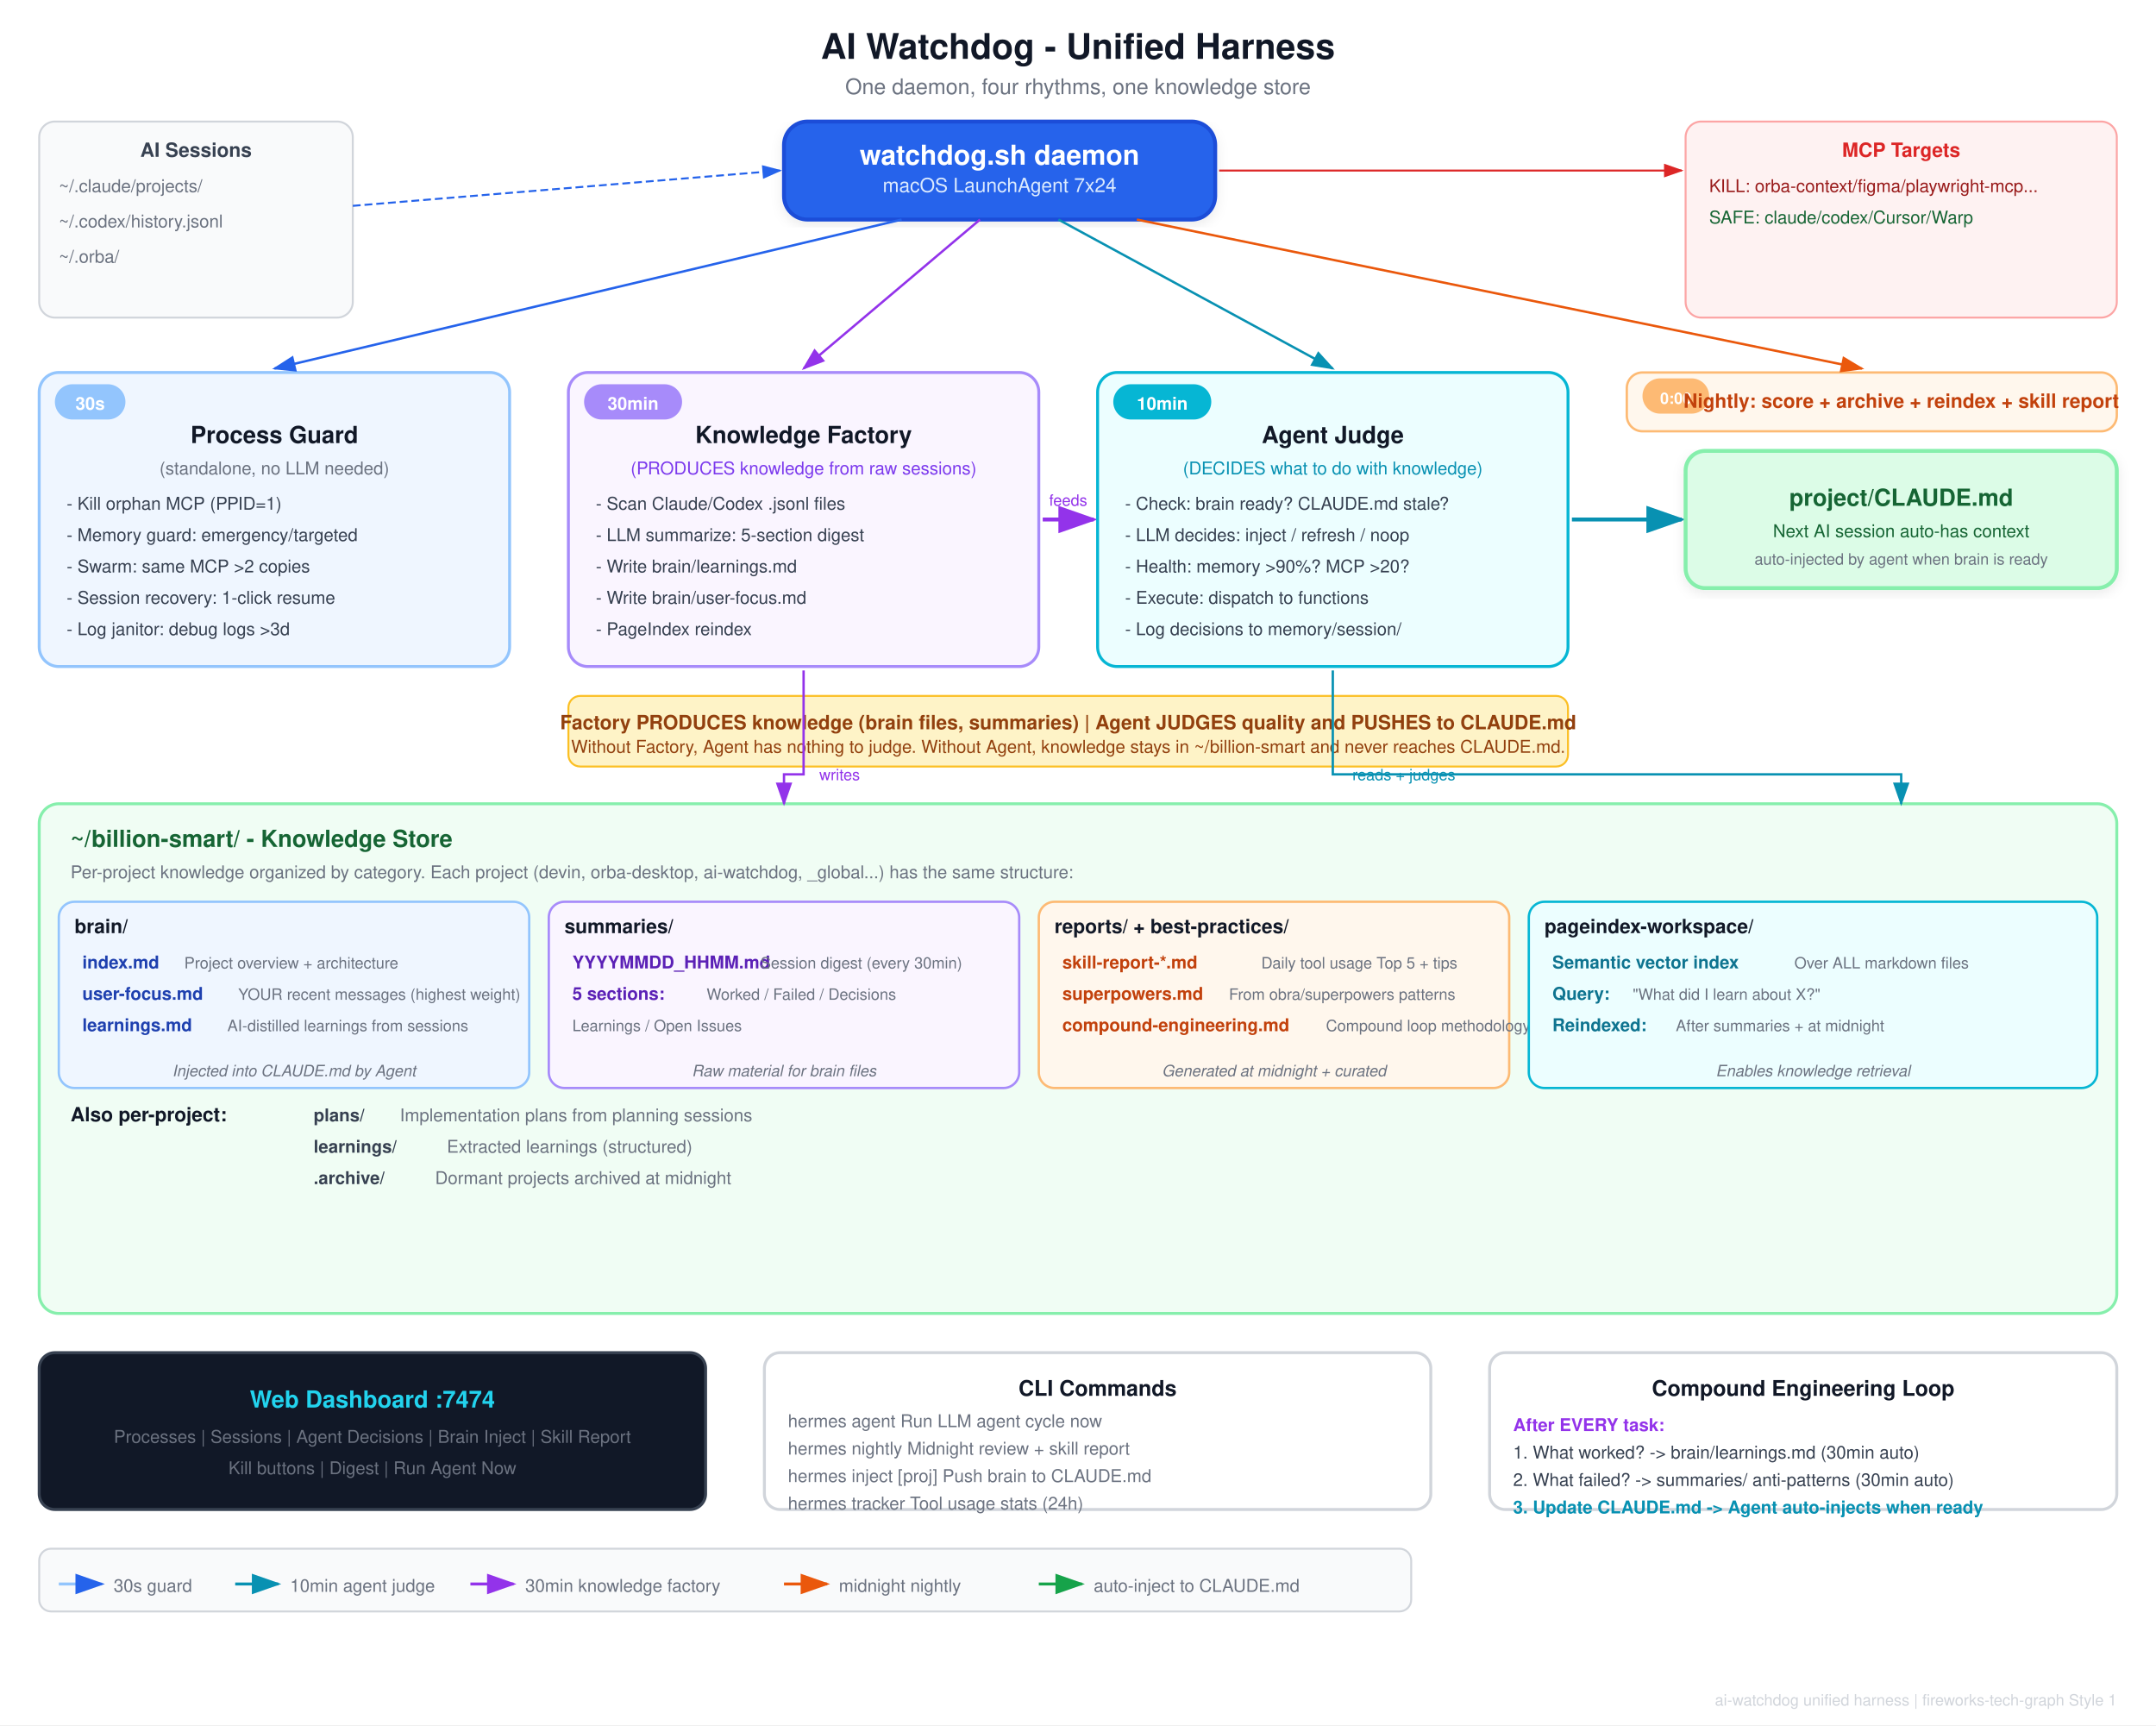
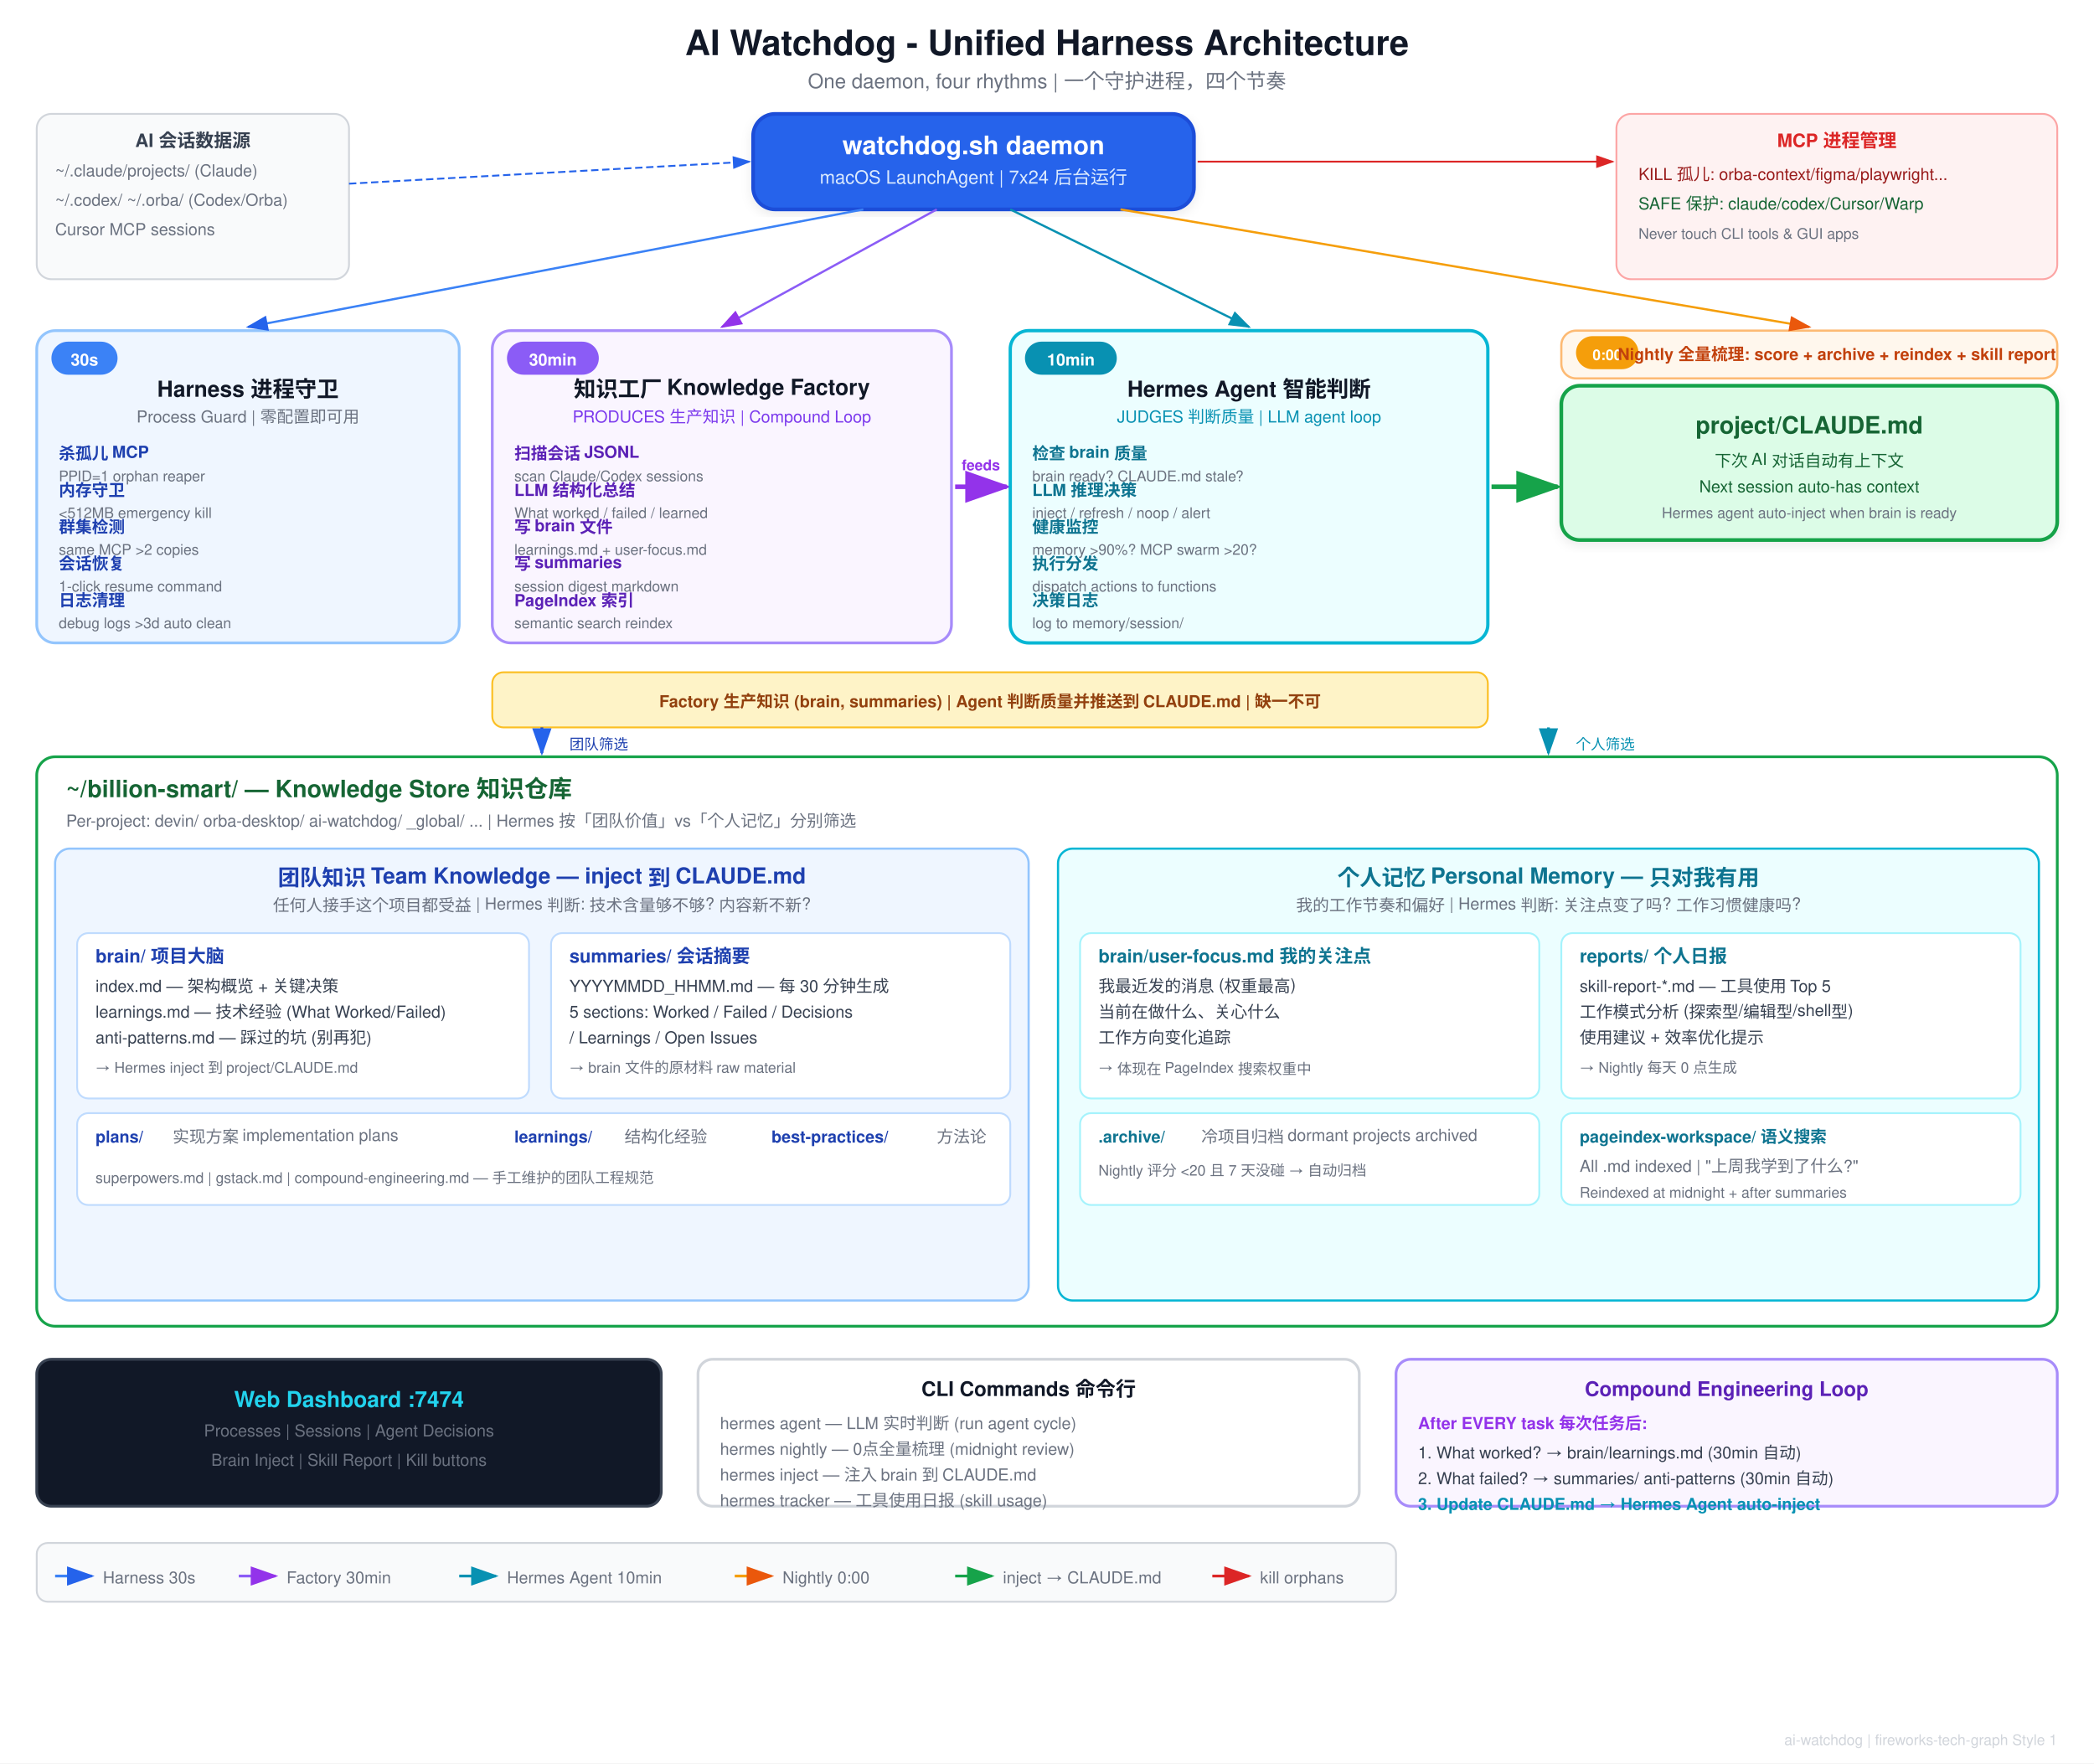
- <svg xmlns="http://www.w3.org/2000/svg" viewBox="0 0 1100 880" width="1100" height="880">
+ <svg xmlns="http://www.w3.org/2000/svg" viewBox="0 0 1140 960" width="1140" height="960">
  <style>text{font-family:"Helvetica Neue",Helvetica,Arial,"PingFang SC","Microsoft YaHei",sans-serif}</style>
  <defs>
    <marker id="ab" markerWidth="10" markerHeight="7" refX="9" refY="3.5" orient="auto">
      <polygon points="0 0,10 3.5,0 7" fill="#2563eb" />
    </marker>
    <marker id="ag" markerWidth="10" markerHeight="7" refX="9" refY="3.5" orient="auto">
      <polygon points="0 0,10 3.5,0 7" fill="#16a34a" />
    </marker>
    <marker id="ao" markerWidth="10" markerHeight="7" refX="9" refY="3.5" orient="auto">
      <polygon points="0 0,10 3.5,0 7" fill="#ea580c" />
    </marker>
    <marker id="ap" markerWidth="10" markerHeight="7" refX="9" refY="3.5" orient="auto">
      <polygon points="0 0,10 3.5,0 7" fill="#9333ea" />
    </marker>
    <marker id="ar" markerWidth="10" markerHeight="7" refX="9" refY="3.5" orient="auto">
      <polygon points="0 0,10 3.5,0 7" fill="#dc2626" />
    </marker>
    <marker id="ay" markerWidth="10" markerHeight="7" refX="9" refY="3.5" orient="auto">
      <polygon points="0 0,10 3.5,0 7" fill="#6b7280" />
    </marker>
    <marker id="at" markerWidth="10" markerHeight="7" refX="9" refY="3.5" orient="auto">
      <polygon points="0 0,10 3.5,0 7" fill="#0891b2" />
    </marker>
    <filter id="sh" x="-4%" y="-4%" width="108%" height="112%">
      <feDropShadow dx="0" dy="2" stdDeviation="3" flood-opacity="0.08" />
    </filter>
  </defs>
-   <rect width="1100" height="880" fill="#ffffff" />
-   <text x="550" y="30" text-anchor="middle" fill="#111827" font-size="18" font-weight="600">AI Watchdog - Unified Harness</text>
-   <text x="550" y="48" text-anchor="middle" fill="#6b7280" font-size="11">One daemon, four rhythms, one knowledge store</text>
-   <rect x="400" y="62" width="220" height="50" rx="12" fill="#2563eb" stroke="#1d4ed8" stroke-width="2" filter="url(#sh)" />
-   <text x="510" y="84" text-anchor="middle" fill="#fff" font-size="14" font-weight="600">watchdog.sh daemon</text>
-   <text x="510" y="98" text-anchor="middle" fill="#dbeafe" font-size="10">macOS LaunchAgent 7x24</text>
-   <rect x="20" y="62" width="160" height="100" rx="8" fill="#f9fafb" stroke="#d1d5db" stroke-width="1" />
-   <text x="100" y="80" text-anchor="middle" fill="#374151" font-size="10" font-weight="600">AI Sessions</text>
-   <text x="30" y="98" fill="#6b7280" font-size="9">~/.claude/projects/</text>
-   <text x="30" y="116" fill="#6b7280" font-size="9">~/.codex/history.jsonl</text>
-   <text x="30" y="134" fill="#6b7280" font-size="9">~/.orba/</text>
-   <line x1="180" y1="105" x2="398" y2="87" stroke="#2563eb" stroke-width="1" stroke-dasharray="4,2" marker-end="url(#ab)" />
-   <rect x="860" y="62" width="220" height="100" rx="8" fill="#fef2f2" stroke="#fca5a5" stroke-width="1" />
-   <text x="970" y="80" text-anchor="middle" fill="#dc2626" font-size="10" font-weight="600">MCP Targets</text>
-   <text x="872" y="98" fill="#991b1b" font-size="9">KILL: orba-context/figma/playwright-mcp...</text>
-   <text x="872" y="114" fill="#166534" font-size="9">SAFE: claude/codex/Cursor/Warp</text>
-   <line x1="622" y1="87" x2="858" y2="87" stroke="#dc2626" stroke-width="1" marker-end="url(#ar)" />
-   <rect x="20" y="190" width="240" height="150" rx="10" fill="#eff6ff" stroke="#93c5fd" stroke-width="1.5" />
-   <rect x="28" y="196" width="36" height="18" rx="9" fill="#93c5fd" />
-   <text x="46" y="209" text-anchor="middle" fill="#fff" font-size="9" font-weight="600">30s</text>
-   <text x="140" y="226" text-anchor="middle" fill="#111827" font-size="12" font-weight="600">Process Guard</text>
-   <text x="140" y="242" text-anchor="middle" fill="#6b7280" font-size="9">(standalone, no LLM needed)</text>
-   <text x="34" y="260" fill="#374151" font-size="9">- Kill orphan MCP (PPID=1)</text>
-   <text x="34" y="276" fill="#374151" font-size="9">- Memory guard: emergency/targeted</text>
-   <text x="34" y="292" fill="#374151" font-size="9">- Swarm: same MCP &gt;2 copies</text>
-   <text x="34" y="308" fill="#374151" font-size="9">- Session recovery: 1-click resume</text>
-   <text x="34" y="324" fill="#374151" font-size="9">- Log janitor: debug logs &gt;3d</text>
-   <rect x="290" y="190" width="240" height="150" rx="10" fill="#faf5ff" stroke="#a78bfa" stroke-width="1.5" />
-   <rect x="298" y="196" width="50" height="18" rx="9" fill="#a78bfa" />
-   <text x="323" y="209" text-anchor="middle" fill="#fff" font-size="9" font-weight="600">30min</text>
-   <text x="410" y="226" text-anchor="middle" fill="#111827" font-size="12" font-weight="600">Knowledge Factory</text>
-   <text x="410" y="242" text-anchor="middle" fill="#7c3aed" font-size="9">(PRODUCES knowledge from raw sessions)</text>
-   <text x="304" y="260" fill="#374151" font-size="9">- Scan Claude/Codex .jsonl files</text>
-   <text x="304" y="276" fill="#374151" font-size="9">- LLM summarize: 5-section digest</text>
-   <text x="304" y="292" fill="#374151" font-size="9">- Write brain/learnings.md</text>
-   <text x="304" y="308" fill="#374151" font-size="9">- Write brain/user-focus.md</text>
-   <text x="304" y="324" fill="#374151" font-size="9">- PageIndex reindex</text>
-   <line x1="532" y1="265" x2="558" y2="265" stroke="#9333ea" stroke-width="2" marker-end="url(#ap)" />
-   <text x="545" y="258" text-anchor="middle" fill="#9333ea" font-size="8">feeds</text>
-   <rect x="560" y="190" width="240" height="150" rx="10" fill="#ecfeff" stroke="#06b6d4" stroke-width="1.5" />
-   <rect x="568" y="196" width="50" height="18" rx="9" fill="#06b6d4" />
-   <text x="593" y="209" text-anchor="middle" fill="#fff" font-size="9" font-weight="600">10min</text>
-   <text x="680" y="226" text-anchor="middle" fill="#111827" font-size="12" font-weight="600">Agent Judge</text>
-   <text x="680" y="242" text-anchor="middle" fill="#0891b2" font-size="9">(DECIDES what to do with knowledge)</text>
-   <text x="574" y="260" fill="#374151" font-size="9">- Check: brain ready? CLAUDE.md stale?</text>
-   <text x="574" y="276" fill="#374151" font-size="9">- LLM decides: inject / refresh / noop</text>
-   <text x="574" y="292" fill="#374151" font-size="9">- Health: memory &gt;90%? MCP &gt;20?</text>
-   <text x="574" y="308" fill="#374151" font-size="9">- Execute: dispatch to functions</text>
-   <text x="574" y="324" fill="#374151" font-size="9">- Log decisions to memory/session/</text>
-   <line x1="802" y1="265" x2="858" y2="265" stroke="#0891b2" stroke-width="2" marker-end="url(#at)" />
-   <rect x="860" y="230" width="220" height="70" rx="10" fill="#dcfce7" stroke="#86efac" stroke-width="2" filter="url(#sh)" />
-   <text x="970" y="258" text-anchor="middle" fill="#166534" font-size="12" font-weight="600">project/CLAUDE.md</text>
-   <text x="970" y="274" text-anchor="middle" fill="#166534" font-size="9">Next AI session auto-has context</text>
-   <text x="970" y="288" text-anchor="middle" fill="#6b7280" font-size="8">auto-injected by agent when brain is ready</text>
-   <rect x="830" y="190" width="250" height="30" rx="8" fill="#fff7ed" stroke="#fdba74" stroke-width="1.2" />
-   <rect x="838" y="193" width="34" height="18" rx="9" fill="#fdba74" />
-   <text x="855" y="206" text-anchor="middle" fill="#fff" font-size="8" font-weight="600">0:00</text>
-   <text x="970" y="208" text-anchor="middle" fill="#c2410c" font-size="10" font-weight="600">Nightly: score + archive + reindex + skill report</text>
-   <line x1="460" y1="112" x2="140" y2="188" stroke="#2563eb" stroke-width="1.2" marker-end="url(#ab)" />
-   <line x1="500" y1="112" x2="410" y2="188" stroke="#9333ea" stroke-width="1.2" marker-end="url(#ap)" />
-   <line x1="540" y1="112" x2="680" y2="188" stroke="#0891b2" stroke-width="1.2" marker-end="url(#at)" />
-   <line x1="580" y1="112" x2="950" y2="188" stroke="#ea580c" stroke-width="1.2" marker-end="url(#ao)" />
-   <rect x="290" y="355" width="510" height="36" rx="6" fill="#fef3c7" stroke="#fbbf24" stroke-width="1" />
-   <text x="545" y="372" text-anchor="middle" fill="#92400e" font-size="10" font-weight="600">Factory PRODUCES knowledge (brain files, summaries) | Agent JUDGES quality and PUSHES to CLAUDE.md</text>
-   <text x="545" y="384" text-anchor="middle" fill="#92400e" font-size="9">Without Factory, Agent has nothing to judge. Without Agent, knowledge stays in ~/billion-smart and never reaches CLAUDE.md.</text>
-   <rect x="20" y="410" width="1060" height="260" rx="10" fill="#f0fdf4" stroke="#86efac" stroke-width="1.5" />
-   <text x="36" y="432" fill="#166534" font-size="12" font-weight="600">~/billion-smart/ - Knowledge Store</text>
-   <text x="36" y="448" fill="#6b7280" font-size="9">Per-project knowledge organized by category. Each project (devin, orba-desktop, ai-watchdog, _global...) has the same structure:</text>
-   <rect x="30" y="460" width="240" height="95" rx="8" fill="#eff6ff" stroke="#93c5fd" stroke-width="1.2" />
-   <text x="38" y="476" fill="#111827" font-size="10" font-weight="600">brain/</text>
-   <text x="42" y="494" fill="#1e40af" font-size="9" font-weight="600">index.md</text>
-   <text x="94.0" y="494" fill="#6b7280" font-size="8">Project overview + architecture</text>
-   <text x="42" y="510" fill="#1e40af" font-size="9" font-weight="600">user-focus.md</text>
-   <text x="121.5" y="510" fill="#6b7280" font-size="8">YOUR recent messages (highest weight)</text>
-   <text x="42" y="526" fill="#1e40af" font-size="9" font-weight="600">learnings.md</text>
-   <text x="116.0" y="526" fill="#6b7280" font-size="8">AI-distilled learnings from sessions</text>
-   <text x="150" y="549" text-anchor="middle" fill="#6b7280" font-size="8" font-style="italic">Injected into CLAUDE.md by Agent</text>
-   <rect x="280" y="460" width="240" height="95" rx="8" fill="#faf5ff" stroke="#a78bfa" stroke-width="1.2" />
-   <text x="288" y="476" fill="#111827" font-size="10" font-weight="600">summaries/</text>
-   <text x="292" y="494" fill="#5b21b6" font-size="9" font-weight="600">YYYYMMDD_HHMM.md</text>
-   <text x="388.0" y="494" fill="#6b7280" font-size="8">Session digest (every 30min)</text>
-   <text x="292" y="510" fill="#5b21b6" font-size="9" font-weight="600">5 sections:</text>
-   <text x="360.5" y="510" fill="#6b7280" font-size="8">Worked / Failed / Decisions</text>
-   <text x="292" y="526" fill="#6b7280" font-size="8">Learnings / Open Issues</text>
-   <text x="400" y="549" text-anchor="middle" fill="#6b7280" font-size="8" font-style="italic">Raw material for brain files</text>
-   <rect x="530" y="460" width="240" height="95" rx="8" fill="#fff7ed" stroke="#fdba74" stroke-width="1.2" />
-   <text x="538" y="476" fill="#111827" font-size="10" font-weight="600">reports/ + best-practices/</text>
-   <text x="542" y="494" fill="#c2410c" font-size="9" font-weight="600">skill-report-*.md</text>
-   <text x="643.5" y="494" fill="#6b7280" font-size="8">Daily tool usage Top 5 + tips</text>
-   <text x="542" y="510" fill="#c2410c" font-size="9" font-weight="600">superpowers.md</text>
-   <text x="627.0" y="510" fill="#6b7280" font-size="8">From obra/superpowers patterns</text>
-   <text x="542" y="526" fill="#c2410c" font-size="9" font-weight="600">compound-engineering.md</text>
-   <text x="676.5" y="526" fill="#6b7280" font-size="8">Compound loop methodology</text>
-   <text x="650" y="549" text-anchor="middle" fill="#6b7280" font-size="8" font-style="italic">Generated at midnight + curated</text>
-   <rect x="780" y="460" width="290" height="95" rx="8" fill="#ecfeff" stroke="#06b6d4" stroke-width="1.2" />
-   <text x="788" y="476" fill="#111827" font-size="10" font-weight="600">pageindex-workspace/</text>
-   <text x="792" y="494" fill="#0e7490" font-size="9" font-weight="600">Semantic vector index</text>
-   <text x="915.5" y="494" fill="#6b7280" font-size="8">Over ALL markdown files</text>
-   <text x="792" y="510" fill="#0e7490" font-size="9" font-weight="600">Query:</text>
-   <text x="833.0" y="510" fill="#6b7280" font-size="8">"What did I learn about X?"</text>
-   <text x="792" y="526" fill="#0e7490" font-size="9" font-weight="600">Reindexed:</text>
-   <text x="855.0" y="526" fill="#6b7280" font-size="8">After summaries + at midnight</text>
-   <text x="925" y="549" text-anchor="middle" fill="#6b7280" font-size="8" font-style="italic">Enables knowledge retrieval</text>
-   <text x="36" y="572" fill="#111827" font-size="10" font-weight="600">Also per-project:</text>
-   <text x="160" y="572" fill="#374151" font-size="9" font-weight="600">plans/</text>
-   <text x="204" y="572" fill="#6b7280" font-size="9">Implementation plans from planning sessions</text>
-   <text x="160" y="588" fill="#374151" font-size="9" font-weight="600">learnings/</text>
-   <text x="228" y="588" fill="#6b7280" font-size="9">Extracted learnings (structured)</text>
-   <text x="160" y="604" fill="#374151" font-size="9" font-weight="600">.archive/</text>
-   <text x="222" y="604" fill="#6b7280" font-size="9">Dormant projects archived at midnight</text>
-   <path d="M 410,342 L 410,395 L 400,395 L 400,410" fill="none" stroke="#9333ea" stroke-width="1.2" marker-end="url(#ap)" />
-   <text x="418" y="398" fill="#9333ea" font-size="8">writes</text>
-   <path d="M 680,342 L 680,395 L 970,395 L 970,410" fill="none" stroke="#0891b2" stroke-width="1.2" marker-end="url(#at)" />
-   <text x="690" y="398" fill="#0891b2" font-size="8">reads + judges</text>
-   <rect x="20" y="690" width="340" height="80" rx="8" fill="#111827" stroke="#374151" stroke-width="1.5" />
-   <text x="190" y="718" text-anchor="middle" fill="#22d3ee" font-size="12" font-weight="600">Web Dashboard :7474</text>
-   <text x="190" y="736" text-anchor="middle" fill="#6b7280" font-size="9">Processes | Sessions | Agent Decisions | Brain Inject | Skill Report</text>
-   <text x="190" y="752" text-anchor="middle" fill="#6b7280" font-size="9">Kill buttons | Digest | Run Agent Now</text>
-   <rect x="390" y="690" width="340" height="80" rx="8" fill="#fff" stroke="#d1d5db" stroke-width="1.5" />
-   <text x="560" y="712" text-anchor="middle" fill="#111827" font-size="11" font-weight="600">CLI Commands</text>
-   <text x="402" y="728" fill="#6b7280" font-size="9">hermes agent  Run LLM agent cycle now</text>
-   <text x="402" y="742" fill="#6b7280" font-size="9">hermes nightly  Midnight review + skill report</text>
-   <text x="402" y="756" fill="#6b7280" font-size="9">hermes inject [proj]  Push brain to CLAUDE.md</text>
-   <text x="402" y="770" fill="#6b7280" font-size="9">hermes tracker  Tool usage stats (24h)</text>
-   <rect x="760" y="690" width="320" height="80" rx="8" fill="#fff" stroke="#d1d5db" stroke-width="1.5" />
-   <text x="920" y="712" text-anchor="middle" fill="#111827" font-size="11" font-weight="600">Compound Engineering Loop</text>
-   <text x="772" y="730" fill="#9333ea" font-size="9" font-weight="600">After EVERY task:</text>
-   <text x="772" y="744" fill="#374151" font-size="9">1. What worked? -&gt; brain/learnings.md (30min auto)</text>
-   <text x="772" y="758" fill="#374151" font-size="9">2. What failed? -&gt; summaries/ anti-patterns (30min auto)</text>
-   <text x="772" y="772" fill="#0891b2" font-size="9" font-weight="600">3. Update CLAUDE.md -&gt; Agent auto-injects when ready</text>
-   <rect x="20" y="790" width="700" height="32" rx="6" fill="#f9fafb" stroke="#d1d5db" stroke-width="1" />
-   <line x1="30" y1="808" x2="52" y2="808" stroke="#93c5fd" stroke-width="1.5" marker-end="url(#ab)" />
-   <text x="58" y="812" fill="#6b7280" font-size="9">30s guard</text>
-   <line x1="120" y1="808" x2="142" y2="808" stroke="#0891b2" stroke-width="1.5" marker-end="url(#at)" />
-   <text x="148" y="812" fill="#6b7280" font-size="9">10min agent judge</text>
-   <line x1="240" y1="808" x2="262" y2="808" stroke="#9333ea" stroke-width="1.5" marker-end="url(#ap)" />
-   <text x="268" y="812" fill="#6b7280" font-size="9">30min knowledge factory</text>
-   <line x1="400" y1="808" x2="422" y2="808" stroke="#ea580c" stroke-width="1.5" marker-end="url(#ao)" />
-   <text x="428" y="812" fill="#6b7280" font-size="9">midnight nightly</text>
-   <line x1="530" y1="808" x2="552" y2="808" stroke="#16a34a" stroke-width="1.5" marker-end="url(#ag)" />
-   <text x="558" y="812" fill="#6b7280" font-size="9">auto-inject to CLAUDE.md</text>
-   <text x="1080" y="870" text-anchor="end" fill="#d1d5db" font-size="8">ai-watchdog unified harness | fireworks-tech-graph Style 1</text>
+   <rect width="1140" height="960" fill="#ffffff" />
+   <text x="570" y="30" text-anchor="middle" fill="#111827" font-size="19" font-weight="600">AI Watchdog - Unified Harness Architecture</text>
+   <text x="570" y="48" text-anchor="middle" fill="#6b7280" font-size="11">One daemon, four rhythms | 一个守护进程，四个节奏</text>
+   <rect x="410" y="62" width="240" height="52" rx="12" fill="#2563eb" stroke="#1d4ed8" stroke-width="2" filter="url(#sh)" />
+   <text x="530" y="84" text-anchor="middle" fill="#fff" font-size="14" font-weight="600">watchdog.sh daemon</text>
+   <text x="530" y="100" text-anchor="middle" fill="#dbeafe" font-size="10">macOS LaunchAgent | 7x24 后台运行</text>
+   <rect x="20" y="62" width="170" height="90" rx="8" fill="#f9fafb" stroke="#d1d5db" stroke-width="1" />
+   <text x="105" y="80" text-anchor="middle" fill="#374151" font-size="10" font-weight="600">AI 会话数据源</text>
+   <text x="30" y="96" fill="#6b7280" font-size="9">~/.claude/projects/ (Claude)</text>
+   <text x="30" y="112" fill="#6b7280" font-size="9">~/.codex/  ~/.orba/ (Codex/Orba)</text>
+   <text x="30" y="128" fill="#6b7280" font-size="9">Cursor MCP sessions</text>
+   <line x1="190" y1="100" x2="408" y2="88" stroke="#2563eb" stroke-width="1" stroke-dasharray="4,2" marker-end="url(#ab)" />
+   <rect x="880" y="62" width="240" height="90" rx="8" fill="#fef2f2" stroke="#fca5a5" stroke-width="1" />
+   <text x="1000" y="80" text-anchor="middle" fill="#dc2626" font-size="10" font-weight="600">MCP 进程管理</text>
+   <text x="892" y="98" fill="#991b1b" font-size="9">KILL 孤儿: orba-context/figma/playwright...</text>
+   <text x="892" y="114" fill="#166534" font-size="9">SAFE 保护: claude/codex/Cursor/Warp</text>
+   <text x="892" y="130" fill="#6b7280" font-size="8">Never touch CLI tools &amp; GUI apps</text>
+   <line x1="652" y1="88" x2="878" y2="88" stroke="#dc2626" stroke-width="1" marker-end="url(#ar)" />
+   <rect x="20" y="180" width="230" height="170" rx="10" fill="#eff6ff" stroke="#93c5fd" stroke-width="1.5" />
+   <rect x="28" y="186" width="36" height="18" rx="9" fill="#3b82f6" />
+   <text x="46" y="199" text-anchor="middle" fill="#fff" font-size="9" font-weight="600">30s</text>
+   <text x="135" y="216" text-anchor="middle" fill="#111827" font-size="12" font-weight="600">Harness 进程守卫</text>
+   <text x="135" y="230" text-anchor="middle" fill="#6b7280" font-size="9">Process Guard | 零配置即可用</text>
+   <text x="32" y="250" fill="#1e40af" font-size="9" font-weight="600">杀孤儿 MCP</text>
+   <text x="32" y="262" fill="#6b7280" font-size="8">PPID=1 orphan reaper</text>
+   <text x="32" y="270" fill="#1e40af" font-size="9" font-weight="600">内存守卫</text>
+   <text x="32" y="282" fill="#6b7280" font-size="8">&lt;512MB emergency kill</text>
+   <text x="32" y="290" fill="#1e40af" font-size="9" font-weight="600">群集检测</text>
+   <text x="32" y="302" fill="#6b7280" font-size="8">same MCP &gt;2 copies</text>
+   <text x="32" y="310" fill="#1e40af" font-size="9" font-weight="600">会话恢复</text>
+   <text x="32" y="322" fill="#6b7280" font-size="8">1-click resume command</text>
+   <text x="32" y="330" fill="#1e40af" font-size="9" font-weight="600">日志清理</text>
+   <text x="32" y="342" fill="#6b7280" font-size="8">debug logs &gt;3d auto clean</text>
+   <rect x="268" y="180" width="250" height="170" rx="10" fill="#faf5ff" stroke="#a78bfa" stroke-width="1.5" />
+   <rect x="276" y="186" width="50" height="18" rx="9" fill="#8b5cf6" />
+   <text x="301" y="199" text-anchor="middle" fill="#fff" font-size="9" font-weight="600">30min</text>
+   <text x="393" y="216" text-anchor="middle" fill="#111827" font-size="12" font-weight="600">知识工厂 Knowledge Factory</text>
+   <text x="393" y="230" text-anchor="middle" fill="#7c3aed" font-size="9">PRODUCES 生产知识 | Compound Loop</text>
+   <text x="280" y="250" fill="#5b21b6" font-size="9" font-weight="600">扫描会话 JSONL</text>
+   <text x="280" y="262" fill="#6b7280" font-size="8">scan Claude/Codex sessions</text>
+   <text x="280" y="270" fill="#5b21b6" font-size="9" font-weight="600">LLM 结构化总结</text>
+   <text x="280" y="282" fill="#6b7280" font-size="8">What worked / failed / learned</text>
+   <text x="280" y="290" fill="#5b21b6" font-size="9" font-weight="600">写 brain 文件</text>
+   <text x="280" y="302" fill="#6b7280" font-size="8">learnings.md + user-focus.md</text>
+   <text x="280" y="310" fill="#5b21b6" font-size="9" font-weight="600">写 summaries</text>
+   <text x="280" y="322" fill="#6b7280" font-size="8">session digest markdown</text>
+   <text x="280" y="330" fill="#5b21b6" font-size="9" font-weight="600">PageIndex 索引</text>
+   <text x="280" y="342" fill="#6b7280" font-size="8">semantic search reindex</text>
+   <line x1="520" y1="265" x2="548" y2="265" stroke="#9333ea" stroke-width="2.5" marker-end="url(#ap)" />
+   <text x="534" y="256" text-anchor="middle" fill="#9333ea" font-size="8" font-weight="600">feeds</text>
+   <rect x="550" y="180" width="260" height="170" rx="10" fill="#ecfeff" stroke="#06b6d4" stroke-width="1.8" />
+   <rect x="558" y="186" width="50" height="18" rx="9" fill="#0891b2" />
+   <text x="583" y="199" text-anchor="middle" fill="#fff" font-size="9" font-weight="600">10min</text>
+   <text x="680" y="216" text-anchor="middle" fill="#111827" font-size="12" font-weight="600">Hermes Agent 智能判断</text>
+   <text x="680" y="230" text-anchor="middle" fill="#0891b2" font-size="9">JUDGES 判断质量 | LLM agent loop</text>
+   <text x="562" y="250" fill="#0e7490" font-size="9" font-weight="600">检查 brain 质量</text>
+   <text x="562" y="262" fill="#6b7280" font-size="8">brain ready? CLAUDE.md stale?</text>
+   <text x="562" y="270" fill="#0e7490" font-size="9" font-weight="600">LLM 推理决策</text>
+   <text x="562" y="282" fill="#6b7280" font-size="8">inject / refresh / noop / alert</text>
+   <text x="562" y="290" fill="#0e7490" font-size="9" font-weight="600">健康监控</text>
+   <text x="562" y="302" fill="#6b7280" font-size="8">memory &gt;90%? MCP swarm &gt;20?</text>
+   <text x="562" y="310" fill="#0e7490" font-size="9" font-weight="600">执行分发</text>
+   <text x="562" y="322" fill="#6b7280" font-size="8">dispatch actions to functions</text>
+   <text x="562" y="330" fill="#0e7490" font-size="9" font-weight="600">决策日志</text>
+   <text x="562" y="342" fill="#6b7280" font-size="8">log to memory/session/</text>
+   <line x1="812" y1="265" x2="848" y2="265" stroke="#16a34a" stroke-width="2.5" marker-end="url(#ag)" />
+   <rect x="850" y="210" width="270" height="84" rx="10" fill="#dcfce7" stroke="#16a34a" stroke-width="2" filter="url(#sh)" />
+   <text x="985" y="236" text-anchor="middle" fill="#166534" font-size="13" font-weight="600">project/CLAUDE.md</text>
+   <text x="985" y="254" text-anchor="middle" fill="#166534" font-size="9">下次 AI 对话自动有上下文</text>
+   <text x="985" y="268" text-anchor="middle" fill="#166534" font-size="9">Next session auto-has context</text>
+   <text x="985" y="282" text-anchor="middle" fill="#6b7280" font-size="8">Hermes agent auto-inject when brain is ready</text>
+   <rect x="850" y="180" width="270" height="26" rx="8" fill="#fff7ed" stroke="#fdba74" stroke-width="1.2" />
+   <rect x="858" y="183" width="34" height="18" rx="9" fill="#f59e0b" />
+   <text x="875" y="196" text-anchor="middle" fill="#fff" font-size="8" font-weight="600">0:00</text>
+   <text x="1000" y="196" text-anchor="middle" fill="#c2410c" font-size="9" font-weight="600">Nightly 全量梳理: score + archive + reindex + skill report</text>
+   <line x1="470" y1="114" x2="135" y2="178" stroke="#3b82f6" stroke-width="1.2" marker-end="url(#ab)" />
+   <line x1="510" y1="114" x2="393" y2="178" stroke="#8b5cf6" stroke-width="1.2" marker-end="url(#ap)" />
+   <line x1="550" y1="114" x2="680" y2="178" stroke="#0891b2" stroke-width="1.2" marker-end="url(#at)" />
+   <line x1="610" y1="114" x2="985" y2="178" stroke="#f59e0b" stroke-width="1.2" marker-end="url(#ao)" />
+   <rect x="268" y="366" width="542" height="30" rx="6" fill="#fef3c7" stroke="#fbbf24" stroke-width="1" />
+   <text x="539" y="385" text-anchor="middle" fill="#92400e" font-size="9" font-weight="600">Factory 生产知识 (brain, summaries) | Agent 判断质量并推送到 CLAUDE.md | 缺一不可</text>
+   <rect x="20" y="412" width="1100" height="310" rx="10" fill="none" stroke="#16a34a" stroke-width="1.5" />
+   <text x="36" y="434" fill="#166534" font-size="13" font-weight="600">~/billion-smart/ — Knowledge Store 知识仓库</text>
+   <text x="36" y="450" fill="#6b7280" font-size="9">Per-project: devin/ orba-desktop/ ai-watchdog/ _global/ ... | Hermes 按「团队价值」vs「个人记忆」分别筛选</text>
+   <rect x="30" y="462" width="530" height="246" rx="8" fill="#eff6ff" stroke="#93c5fd" stroke-width="1.2" />
+   <text x="295" y="482" text-anchor="middle" fill="#1e40af" font-size="12" font-weight="600">团队知识 Team Knowledge — inject 到 CLAUDE.md</text>
+   <text x="295" y="496" text-anchor="middle" fill="#6b7280" font-size="9">任何人接手这个项目都受益 | Hermes 判断: 技术含量够不够? 内容新不新?</text>
+   <rect x="42" y="508" width="246" height="90" rx="6" fill="#fff" stroke="#bfdbfe" stroke-width="1" />
+   <text x="52" y="524" fill="#1e40af" font-size="10" font-weight="600">brain/ 项目大脑</text>
+   <text x="52" y="540" fill="#374151" font-size="9">index.md — 架构概览 + 关键决策</text>
+   <text x="52" y="554" fill="#374151" font-size="9">learnings.md — 技术经验 (What Worked/Failed)</text>
+   <text x="52" y="568" fill="#374151" font-size="9">anti-patterns.md — 踩过的坑 (别再犯)</text>
+   <text x="52" y="584" fill="#6b7280" font-size="8">→ Hermes inject 到 project/CLAUDE.md</text>
+   <rect x="300" y="508" width="250" height="90" rx="6" fill="#fff" stroke="#bfdbfe" stroke-width="1" />
+   <text x="310" y="524" fill="#1e40af" font-size="10" font-weight="600">summaries/ 会话摘要</text>
+   <text x="310" y="540" fill="#374151" font-size="9">YYYYMMDD_HHMM.md — 每 30 分钟生成</text>
+   <text x="310" y="554" fill="#374151" font-size="9">5 sections: Worked / Failed / Decisions</text>
+   <text x="310" y="568" fill="#374151" font-size="9">/ Learnings / Open Issues</text>
+   <text x="310" y="584" fill="#6b7280" font-size="8">→ brain 文件的原材料 raw material</text>
+   <rect x="42" y="606" width="508" height="50" rx="6" fill="#fff" stroke="#bfdbfe" stroke-width="1" />
+   <text x="52" y="622" fill="#1e40af" font-size="9" font-weight="600">plans/</text>
+   <text x="94" y="622" fill="#6b7280" font-size="9">实现方案 implementation plans</text>
+   <text x="280" y="622" fill="#1e40af" font-size="9" font-weight="600">learnings/</text>
+   <text x="340" y="622" fill="#6b7280" font-size="9">结构化经验</text>
+   <text x="420" y="622" fill="#1e40af" font-size="9" font-weight="600">best-practices/</text>
+   <text x="510" y="622" fill="#6b7280" font-size="9">方法论</text>
+   <text x="52" y="644" fill="#6b7280" font-size="8">superpowers.md | gstack.md | compound-engineering.md — 手工维护的团队工程规范</text>
+   <rect x="576" y="462" width="534" height="246" rx="8" fill="#ecfeff" stroke="#06b6d4" stroke-width="1.2" />
+   <text x="843" y="482" text-anchor="middle" fill="#0e7490" font-size="12" font-weight="600">个人记忆 Personal Memory — 只对我有用</text>
+   <text x="843" y="496" text-anchor="middle" fill="#6b7280" font-size="9">我的工作节奏和偏好 | Hermes 判断: 关注点变了吗? 工作习惯健康吗?</text>
+   <rect x="588" y="508" width="250" height="90" rx="6" fill="#fff" stroke="#a5f3fc" stroke-width="1" />
+   <text x="598" y="524" fill="#0e7490" font-size="10" font-weight="600">brain/user-focus.md 我的关注点</text>
+   <text x="598" y="540" fill="#374151" font-size="9">我最近发的消息 (权重最高)</text>
+   <text x="598" y="554" fill="#374151" font-size="9">当前在做什么、关心什么</text>
+   <text x="598" y="568" fill="#374151" font-size="9">工作方向变化追踪</text>
+   <text x="598" y="584" fill="#6b7280" font-size="8">→ 体现在 PageIndex 搜索权重中</text>
+   <rect x="850" y="508" width="250" height="90" rx="6" fill="#fff" stroke="#a5f3fc" stroke-width="1" />
+   <text x="860" y="524" fill="#0e7490" font-size="10" font-weight="600">reports/ 个人日报</text>
+   <text x="860" y="540" fill="#374151" font-size="9">skill-report-*.md — 工具使用 Top 5</text>
+   <text x="860" y="554" fill="#374151" font-size="9">工作模式分析 (探索型/编辑型/shell型)</text>
+   <text x="860" y="568" fill="#374151" font-size="9">使用建议 + 效率优化提示</text>
+   <text x="860" y="584" fill="#6b7280" font-size="8">→ Nightly 每天 0 点生成</text>
+   <rect x="588" y="606" width="250" height="50" rx="6" fill="#fff" stroke="#a5f3fc" stroke-width="1" />
+   <text x="598" y="622" fill="#0e7490" font-size="9" font-weight="600">.archive/</text>
+   <text x="654" y="622" fill="#6b7280" font-size="9">冷项目归档 dormant projects archived</text>
+   <text x="598" y="640" fill="#6b7280" font-size="8">Nightly 评分 &lt;20 且 7 天没碰 → 自动归档</text>
+   <rect x="850" y="606" width="250" height="50" rx="6" fill="#fff" stroke="#a5f3fc" stroke-width="1" />
+   <text x="860" y="622" fill="#0e7490" font-size="9" font-weight="600">pageindex-workspace/ 语义搜索</text>
+   <text x="860" y="638" fill="#6b7280" font-size="9">All .md indexed | "上周我学到了什么?"</text>
+   <text x="860" y="652" fill="#6b7280" font-size="8">Reindexed at midnight + after summaries</text>
+   <path d="M 295,396 L 295,410" fill="none" stroke="#1e40af" stroke-width="1.5" marker-end="url(#ab)" />
+   <text x="310" y="408" fill="#1e40af" font-size="8">团队筛选</text>
+   <path d="M 843,396 L 843,410" fill="none" stroke="#0891b2" stroke-width="1.5" marker-end="url(#at)" />
+   <text x="858" y="408" fill="#0891b2" font-size="8">个人筛选</text>
+   <rect x="20" y="740" width="340" height="80" rx="8" fill="#111827" stroke="#374151" stroke-width="1.5" />
+   <text x="190" y="766" text-anchor="middle" fill="#22d3ee" font-size="12" font-weight="600">Web Dashboard :7474</text>
+   <text x="190" y="782" text-anchor="middle" fill="#6b7280" font-size="9">Processes | Sessions | Agent Decisions</text>
+   <text x="190" y="798" text-anchor="middle" fill="#6b7280" font-size="9">Brain Inject | Skill Report | Kill buttons</text>
+   <rect x="380" y="740" width="360" height="80" rx="8" fill="#fff" stroke="#d1d5db" stroke-width="1.5" />
+   <text x="560" y="760" text-anchor="middle" fill="#111827" font-size="11" font-weight="600">CLI Commands 命令行</text>
+   <text x="392" y="778" fill="#6b7280" font-size="9">hermes agent   — LLM 实时判断 (run agent cycle)</text>
+   <text x="392" y="792" fill="#6b7280" font-size="9">hermes nightly — 0点全量梳理 (midnight review)</text>
+   <text x="392" y="806" fill="#6b7280" font-size="9">hermes inject  — 注入 brain 到 CLAUDE.md</text>
+   <text x="392" y="820" fill="#6b7280" font-size="9">hermes tracker — 工具使用日报 (skill usage)</text>
+   <rect x="760" y="740" width="360" height="80" rx="8" fill="#faf5ff" stroke="#a78bfa" stroke-width="1.5" />
+   <text x="940" y="760" text-anchor="middle" fill="#5b21b6" font-size="11" font-weight="600">Compound Engineering Loop</text>
+   <text x="772" y="778" fill="#9333ea" font-size="9" font-weight="600">After EVERY task 每次任务后:</text>
+   <text x="772" y="794" fill="#374151" font-size="9">1. What worked? → brain/learnings.md (30min 自动)</text>
+   <text x="772" y="808" fill="#374151" font-size="9">2. What failed? → summaries/ anti-patterns (30min 自动)</text>
+   <text x="772" y="822" fill="#0891b2" font-size="9" font-weight="600">3. Update CLAUDE.md → Hermes Agent auto-inject</text>
+   <rect x="20" y="840" width="740" height="32" rx="6" fill="#f9fafb" stroke="#d1d5db" stroke-width="1" />
+   <line x1="30" y1="858" x2="50" y2="858" stroke="#3b82f6" stroke-width="1.5" marker-end="url(#ab)" />
+   <text x="56" y="862" fill="#6b7280" font-size="9">Harness 30s</text>
+   <line x1="130" y1="858" x2="150" y2="858" stroke="#8b5cf6" stroke-width="1.5" marker-end="url(#ap)" />
+   <text x="156" y="862" fill="#6b7280" font-size="9">Factory 30min</text>
+   <line x1="250" y1="858" x2="270" y2="858" stroke="#0891b2" stroke-width="1.5" marker-end="url(#at)" />
+   <text x="276" y="862" fill="#6b7280" font-size="9">Hermes Agent 10min</text>
+   <line x1="400" y1="858" x2="420" y2="858" stroke="#f59e0b" stroke-width="1.5" marker-end="url(#ao)" />
+   <text x="426" y="862" fill="#6b7280" font-size="9">Nightly 0:00</text>
+   <line x1="520" y1="858" x2="540" y2="858" stroke="#16a34a" stroke-width="1.5" marker-end="url(#ag)" />
+   <text x="546" y="862" fill="#6b7280" font-size="9">inject → CLAUDE.md</text>
+   <line x1="660" y1="858" x2="680" y2="858" stroke="#dc2626" stroke-width="1.5" marker-end="url(#ar)" />
+   <text x="686" y="862" fill="#6b7280" font-size="9">kill orphans</text>
+   <text x="1120" y="950" text-anchor="end" fill="#d1d5db" font-size="8">ai-watchdog | fireworks-tech-graph Style 1</text>
</svg>
